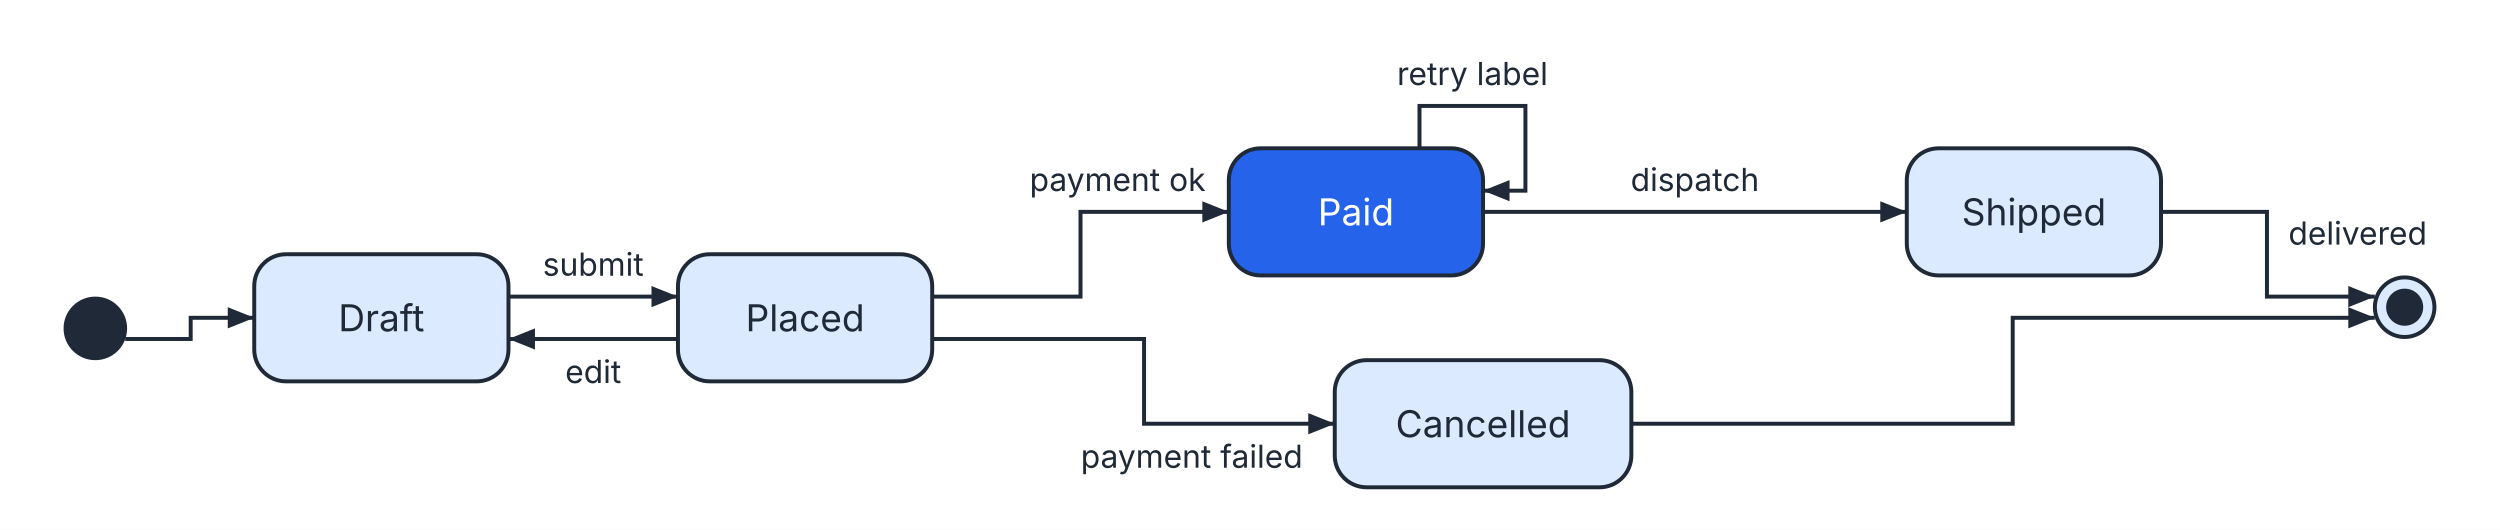
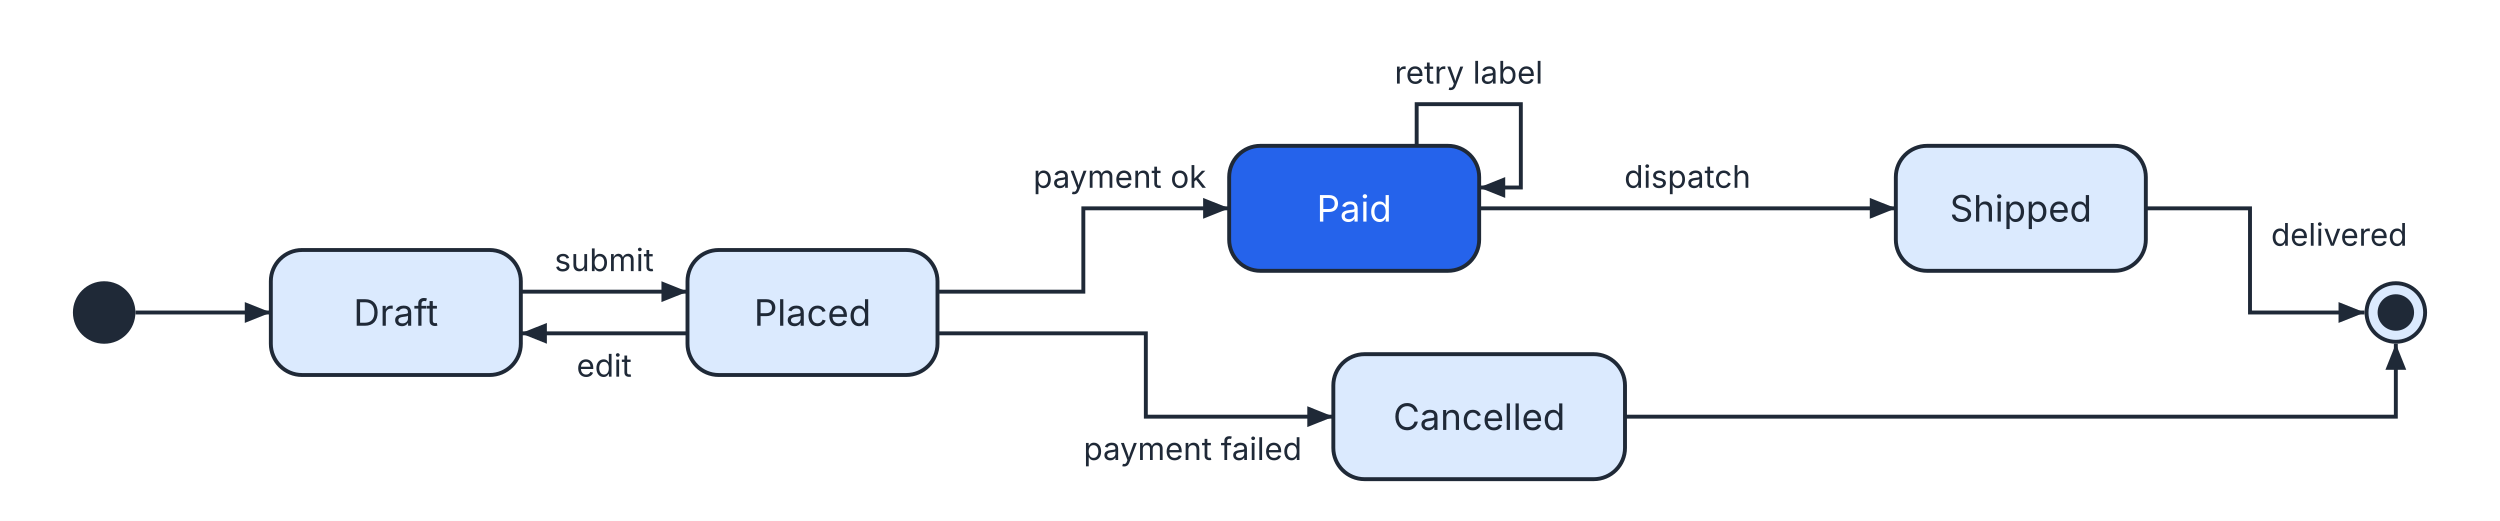
- <svg xmlns="http://www.w3.org/2000/svg" viewBox="0 0 944 200" data-svgdog="1" font-family="Inter, sans-serif">
+ <svg xmlns="http://www.w3.org/2000/svg" viewBox="0 0 960 200" data-svgdog="1" font-family="Inter, sans-serif">
  <defs>
    <marker id="arrow" markerWidth="10" markerHeight="8" refX="10" refY="4" orient="auto" markerUnits="userSpaceOnUse">
      <path d="M0 0L10 4L0 8Z" fill="#1f2937" />
    </marker>
  </defs>
-   <rect x="0" y="0" width="944" height="200" fill="#ffffff" />
+   <rect x="0" y="0" width="960" height="200" fill="#ffffff" />
  <g id="node-begin">
-     <circle cx="36" cy="124" r="12" fill="#1f2937" />
+     <circle cx="40" cy="120" r="12" fill="#1f2937" />
  </g>
  <g id="node-draft">
-     <rect x="96" y="96" width="96" height="48" rx="12" fill="#dbeafe" stroke="#1f2937" stroke-width="1.5" />
-     <text x="144" y="125.09" text-anchor="middle" font-size="14" fill="#1f2937">Draft</text>
+     <rect x="104" y="96" width="96" height="48" rx="12" fill="#dbeafe" stroke="#1f2937" stroke-width="1.5" />
+     <text x="152" y="125.09" text-anchor="middle" font-size="14" fill="#1f2937">Draft</text>
  </g>
  <g id="node-placed">
-     <rect x="256" y="96" width="96" height="48" rx="12" fill="#dbeafe" stroke="#1f2937" stroke-width="1.5" />
-     <text x="304" y="125.09" text-anchor="middle" font-size="14" fill="#1f2937">Placed</text>
+     <rect x="264" y="96" width="96" height="48" rx="12" fill="#dbeafe" stroke="#1f2937" stroke-width="1.5" />
+     <text x="312" y="125.09" text-anchor="middle" font-size="14" fill="#1f2937">Placed</text>
  </g>
  <g id="node-paid">
-     <rect x="464" y="56" width="96" height="48" rx="12" fill="#2563eb" stroke="#1f2937" stroke-width="1.5" />
-     <text x="512" y="85.09" text-anchor="middle" font-size="14" fill="#ffffff">Paid</text>
+     <rect x="472" y="56" width="96" height="48" rx="12" fill="#2563eb" stroke="#1f2937" stroke-width="1.5" />
+     <text x="520" y="85.09" text-anchor="middle" font-size="14" fill="#ffffff">Paid</text>
  </g>
  <g id="node-shipped">
-     <rect x="720" y="56" width="96" height="48" rx="12" fill="#dbeafe" stroke="#1f2937" stroke-width="1.5" />
-     <text x="768" y="85.09" text-anchor="middle" font-size="14" fill="#1f2937">Shipped</text>
+     <rect x="728" y="56" width="96" height="48" rx="12" fill="#dbeafe" stroke="#1f2937" stroke-width="1.5" />
+     <text x="776" y="85.09" text-anchor="middle" font-size="14" fill="#1f2937">Shipped</text>
  </g>
  <g id="node-cancelled">
-     <rect x="504" y="136" width="112" height="48" rx="12" fill="#dbeafe" stroke="#1f2937" stroke-width="1.5" />
-     <text x="560" y="165.09" text-anchor="middle" font-size="14" fill="#1f2937">Cancelled</text>
+     <rect x="512" y="136" width="112" height="48" rx="12" fill="#dbeafe" stroke="#1f2937" stroke-width="1.5" />
+     <text x="568" y="165.09" text-anchor="middle" font-size="14" fill="#1f2937">Cancelled</text>
  </g>
  <g id="node-done">
-     <circle cx="908" cy="116" r="11.25" fill="#dbeafe" stroke="#1f2937" stroke-width="1.5" />
-     <circle cx="908" cy="116" r="7" fill="#1f2937" />
+     <circle cx="920" cy="120" r="11.25" fill="#dbeafe" stroke="#1f2937" stroke-width="1.5" />
+     <circle cx="920" cy="120" r="7" fill="#1f2937" />
  </g>
  <g id="edge-begin--draft">
-     <path d="M47.28 128 L72 128 L72 120 L96 120" fill="none" stroke="#1f2937" stroke-width="1.5" marker-end="url(#arrow)" />
+     <path d="M52 120 L104 120" fill="none" stroke="#1f2937" stroke-width="1.5" marker-end="url(#arrow)" />
  </g>
  <g id="edge-draft--placed">
-     <path d="M192 112 L256 112" fill="none" stroke="#1f2937" stroke-width="1.5" marker-end="url(#arrow)" />
-     <text x="224" y="104.11" text-anchor="middle" font-size="12" fill="#1f2937">submit</text>
+     <path d="M200 112 L264 112" fill="none" stroke="#1f2937" stroke-width="1.5" marker-end="url(#arrow)" />
+     <text x="232" y="104.11" text-anchor="middle" font-size="12" fill="#1f2937">submit</text>
  </g>
  <g id="edge-placed--paid">
-     <path d="M352 112 L408 112 L408 80 L464 80" fill="none" stroke="#1f2937" stroke-width="1.5" marker-end="url(#arrow)" />
-     <text x="422" y="72.11" text-anchor="middle" font-size="12" fill="#1f2937">payment ok</text>
+     <path d="M360 112 L416 112 L416 80 L472 80" fill="none" stroke="#1f2937" stroke-width="1.5" marker-end="url(#arrow)" />
+     <text x="430" y="72.11" text-anchor="middle" font-size="12" fill="#1f2937">payment ok</text>
  </g>
  <g id="edge-placed--cancelled">
-     <path d="M352 128 L432 128 L432 160 L504 160" fill="none" stroke="#1f2937" stroke-width="1.5" marker-end="url(#arrow)" />
-     <text x="450" y="176.63" text-anchor="middle" font-size="12" fill="#1f2937">payment failed</text>
+     <path d="M360 128 L440 128 L440 160 L512 160" fill="none" stroke="#1f2937" stroke-width="1.5" marker-end="url(#arrow)" />
+     <text x="458" y="176.63" text-anchor="middle" font-size="12" fill="#1f2937">payment failed</text>
  </g>
  <g id="edge-paid--shipped">
-     <path d="M560 80 L720 80" fill="none" stroke="#1f2937" stroke-width="1.5" marker-end="url(#arrow)" />
-     <text x="640" y="72.11" text-anchor="middle" font-size="12" fill="#1f2937">dispatch</text>
+     <path d="M568 80 L728 80" fill="none" stroke="#1f2937" stroke-width="1.5" marker-end="url(#arrow)" />
+     <text x="648" y="72.11" text-anchor="middle" font-size="12" fill="#1f2937">dispatch</text>
  </g>
  <g id="edge-paid--paid">
-     <path d="M536 56 L536 40 L576 40 L576 72 L560 72" fill="none" stroke="#1f2937" stroke-width="1.5" marker-end="url(#arrow)" />
-     <text x="556" y="32.11" text-anchor="middle" font-size="12" fill="#1f2937">retry label</text>
+     <path d="M544 56 L544 40 L584 40 L584 72 L568 72" fill="none" stroke="#1f2937" stroke-width="1.5" marker-end="url(#arrow)" />
+     <text x="564" y="32.11" text-anchor="middle" font-size="12" fill="#1f2937">retry label</text>
  </g>
  <g id="edge-shipped--done">
-     <path d="M816 80 L856 80 L856 112 L896.72 112" fill="none" stroke="#1f2937" stroke-width="1.5" marker-end="url(#arrow)" />
-     <text x="890.26" y="92.37" text-anchor="middle" font-size="12" fill="#1f2937">delivered</text>
+     <path d="M824 80 L864 80 L864 120 L908 120" fill="none" stroke="#1f2937" stroke-width="1.5" marker-end="url(#arrow)" />
+     <text x="898.26" y="94.37" text-anchor="middle" font-size="12" fill="#1f2937">delivered</text>
  </g>
  <g id="edge-cancelled--done">
-     <path d="M616 160 L760 160 L760 120 L896.72 120" fill="none" stroke="#1f2937" stroke-width="1.5" marker-end="url(#arrow)" />
+     <path d="M624 160 L920 160 L920 132" fill="none" stroke="#1f2937" stroke-width="1.5" marker-end="url(#arrow)" />
  </g>
  <g id="edge-placed--draft">
-     <path d="M256 128 L192 128" fill="none" stroke="#1f2937" stroke-width="1.5" marker-end="url(#arrow)" />
-     <text x="224" y="144.63" text-anchor="middle" font-size="12" fill="#1f2937">edit</text>
+     <path d="M264 128 L200 128" fill="none" stroke="#1f2937" stroke-width="1.5" marker-end="url(#arrow)" />
+     <text x="232" y="144.63" text-anchor="middle" font-size="12" fill="#1f2937">edit</text>
  </g>
</svg>
